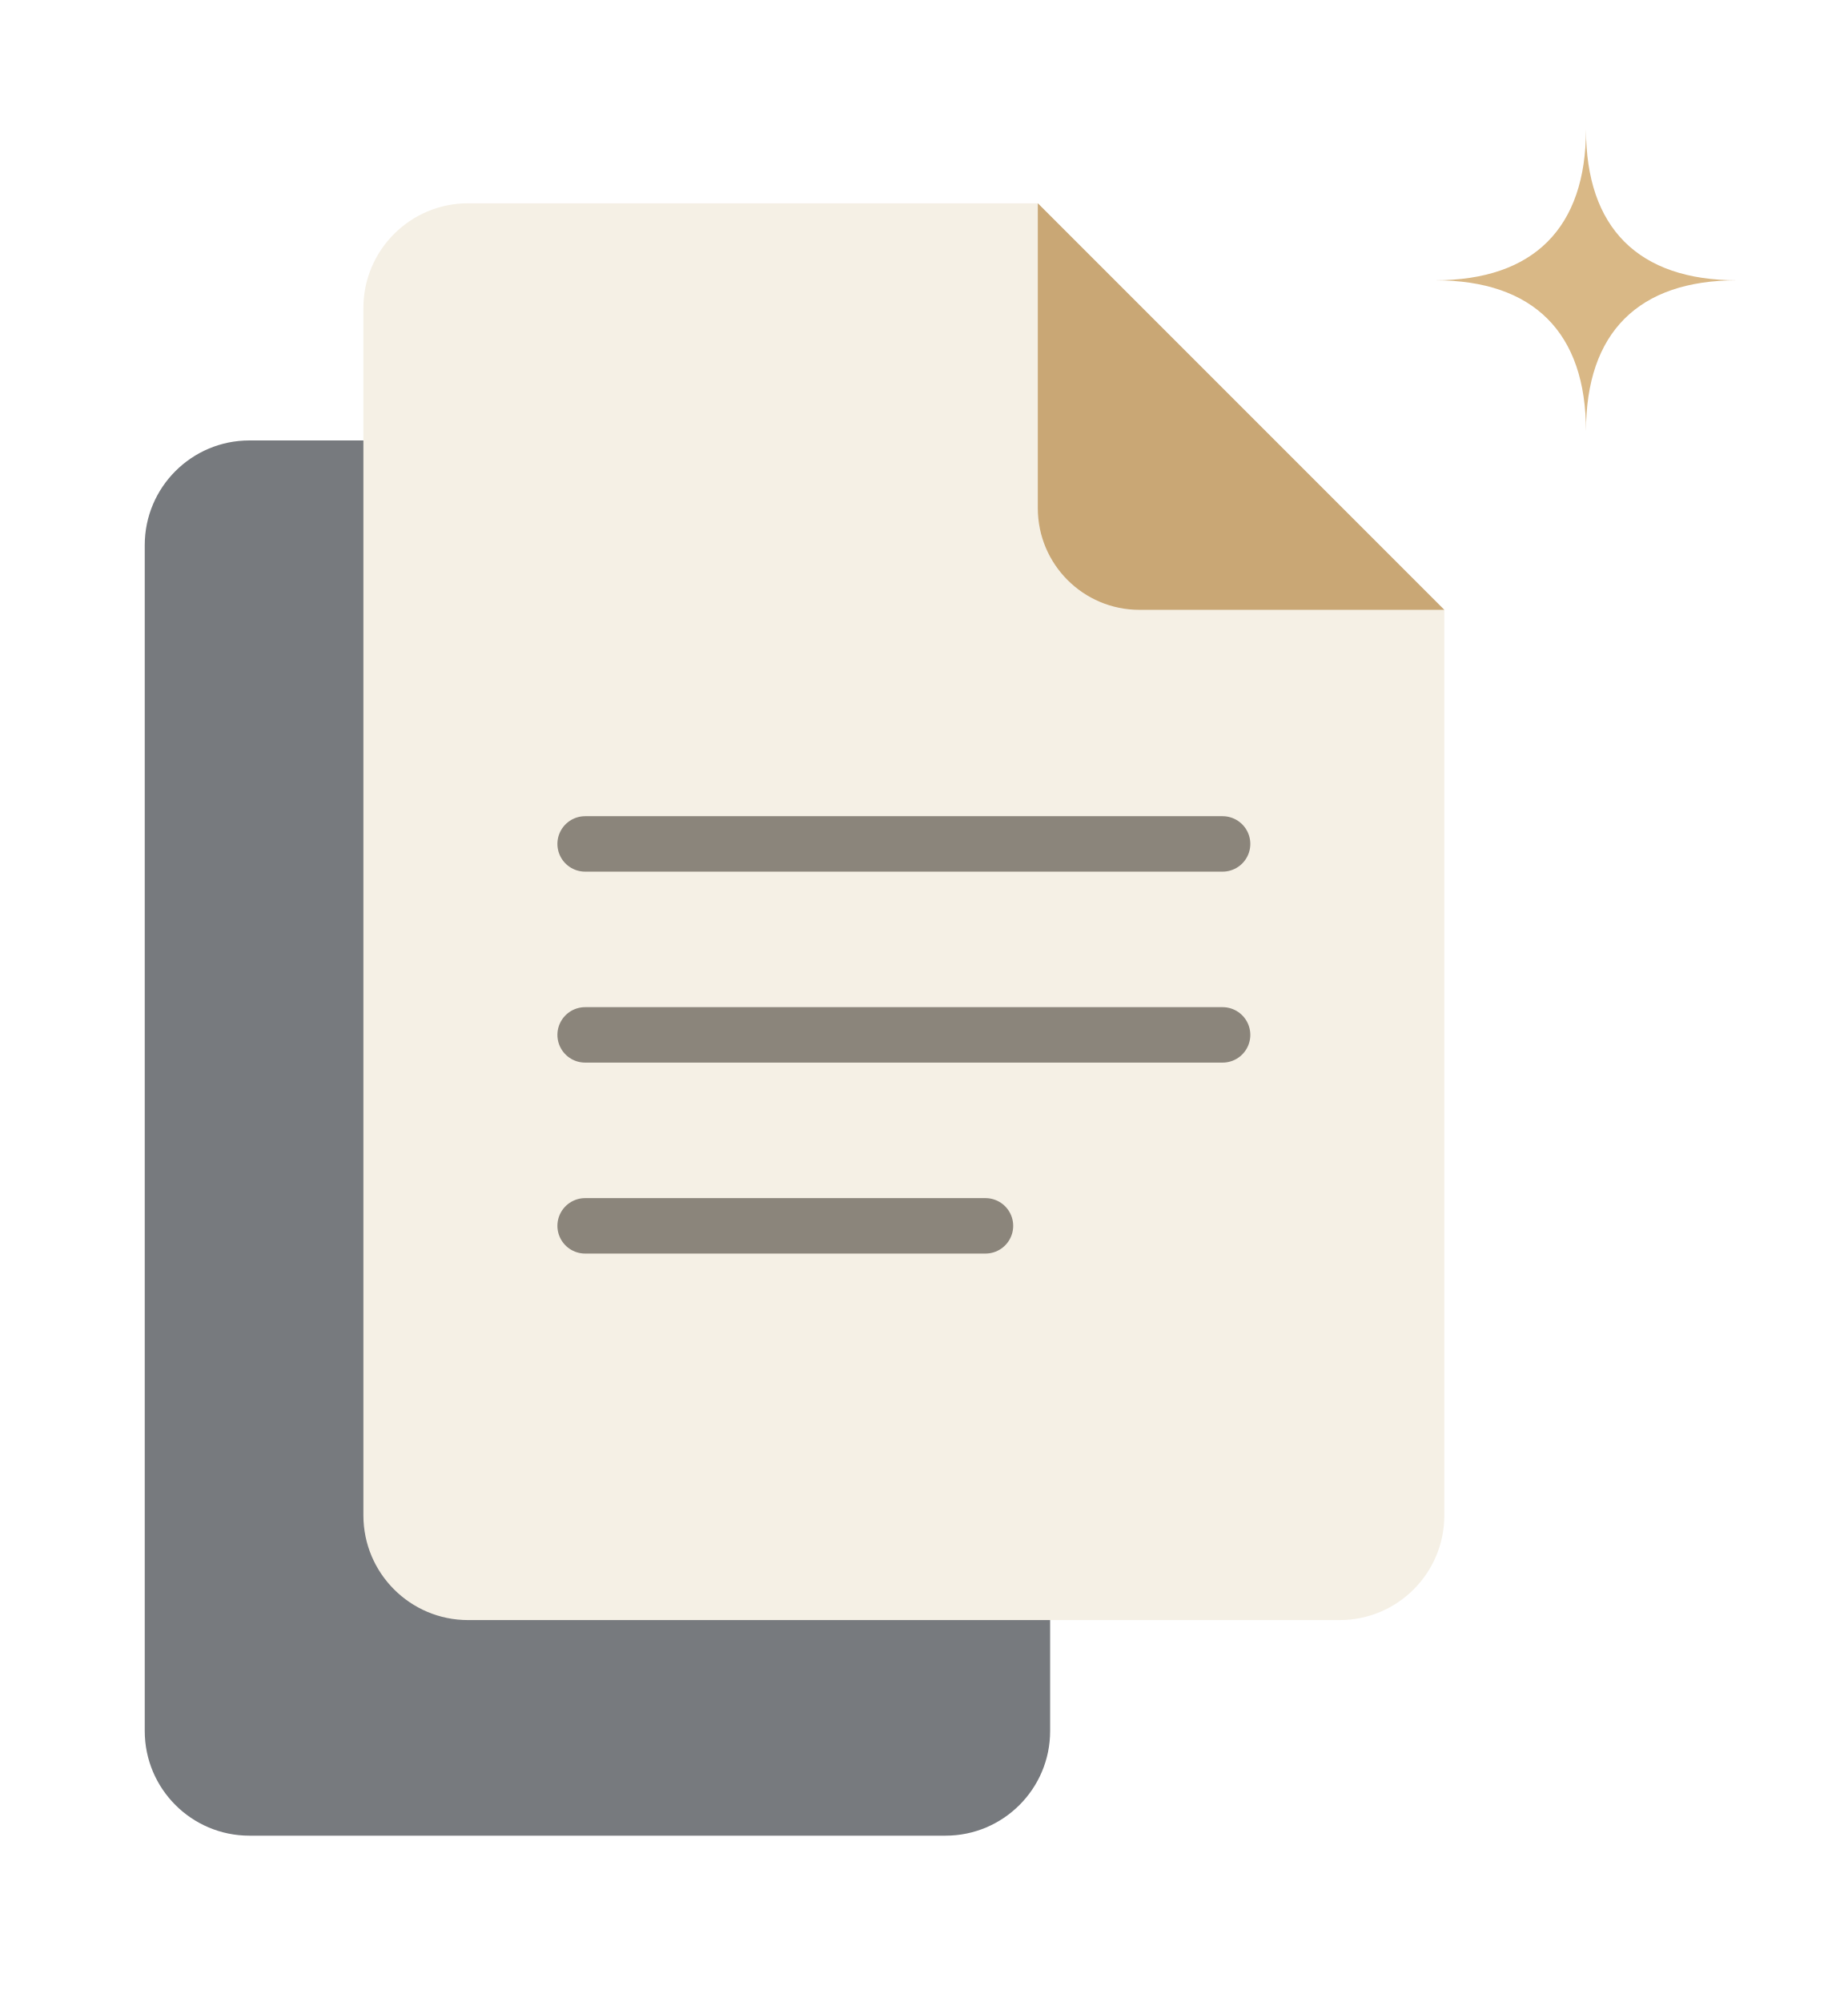
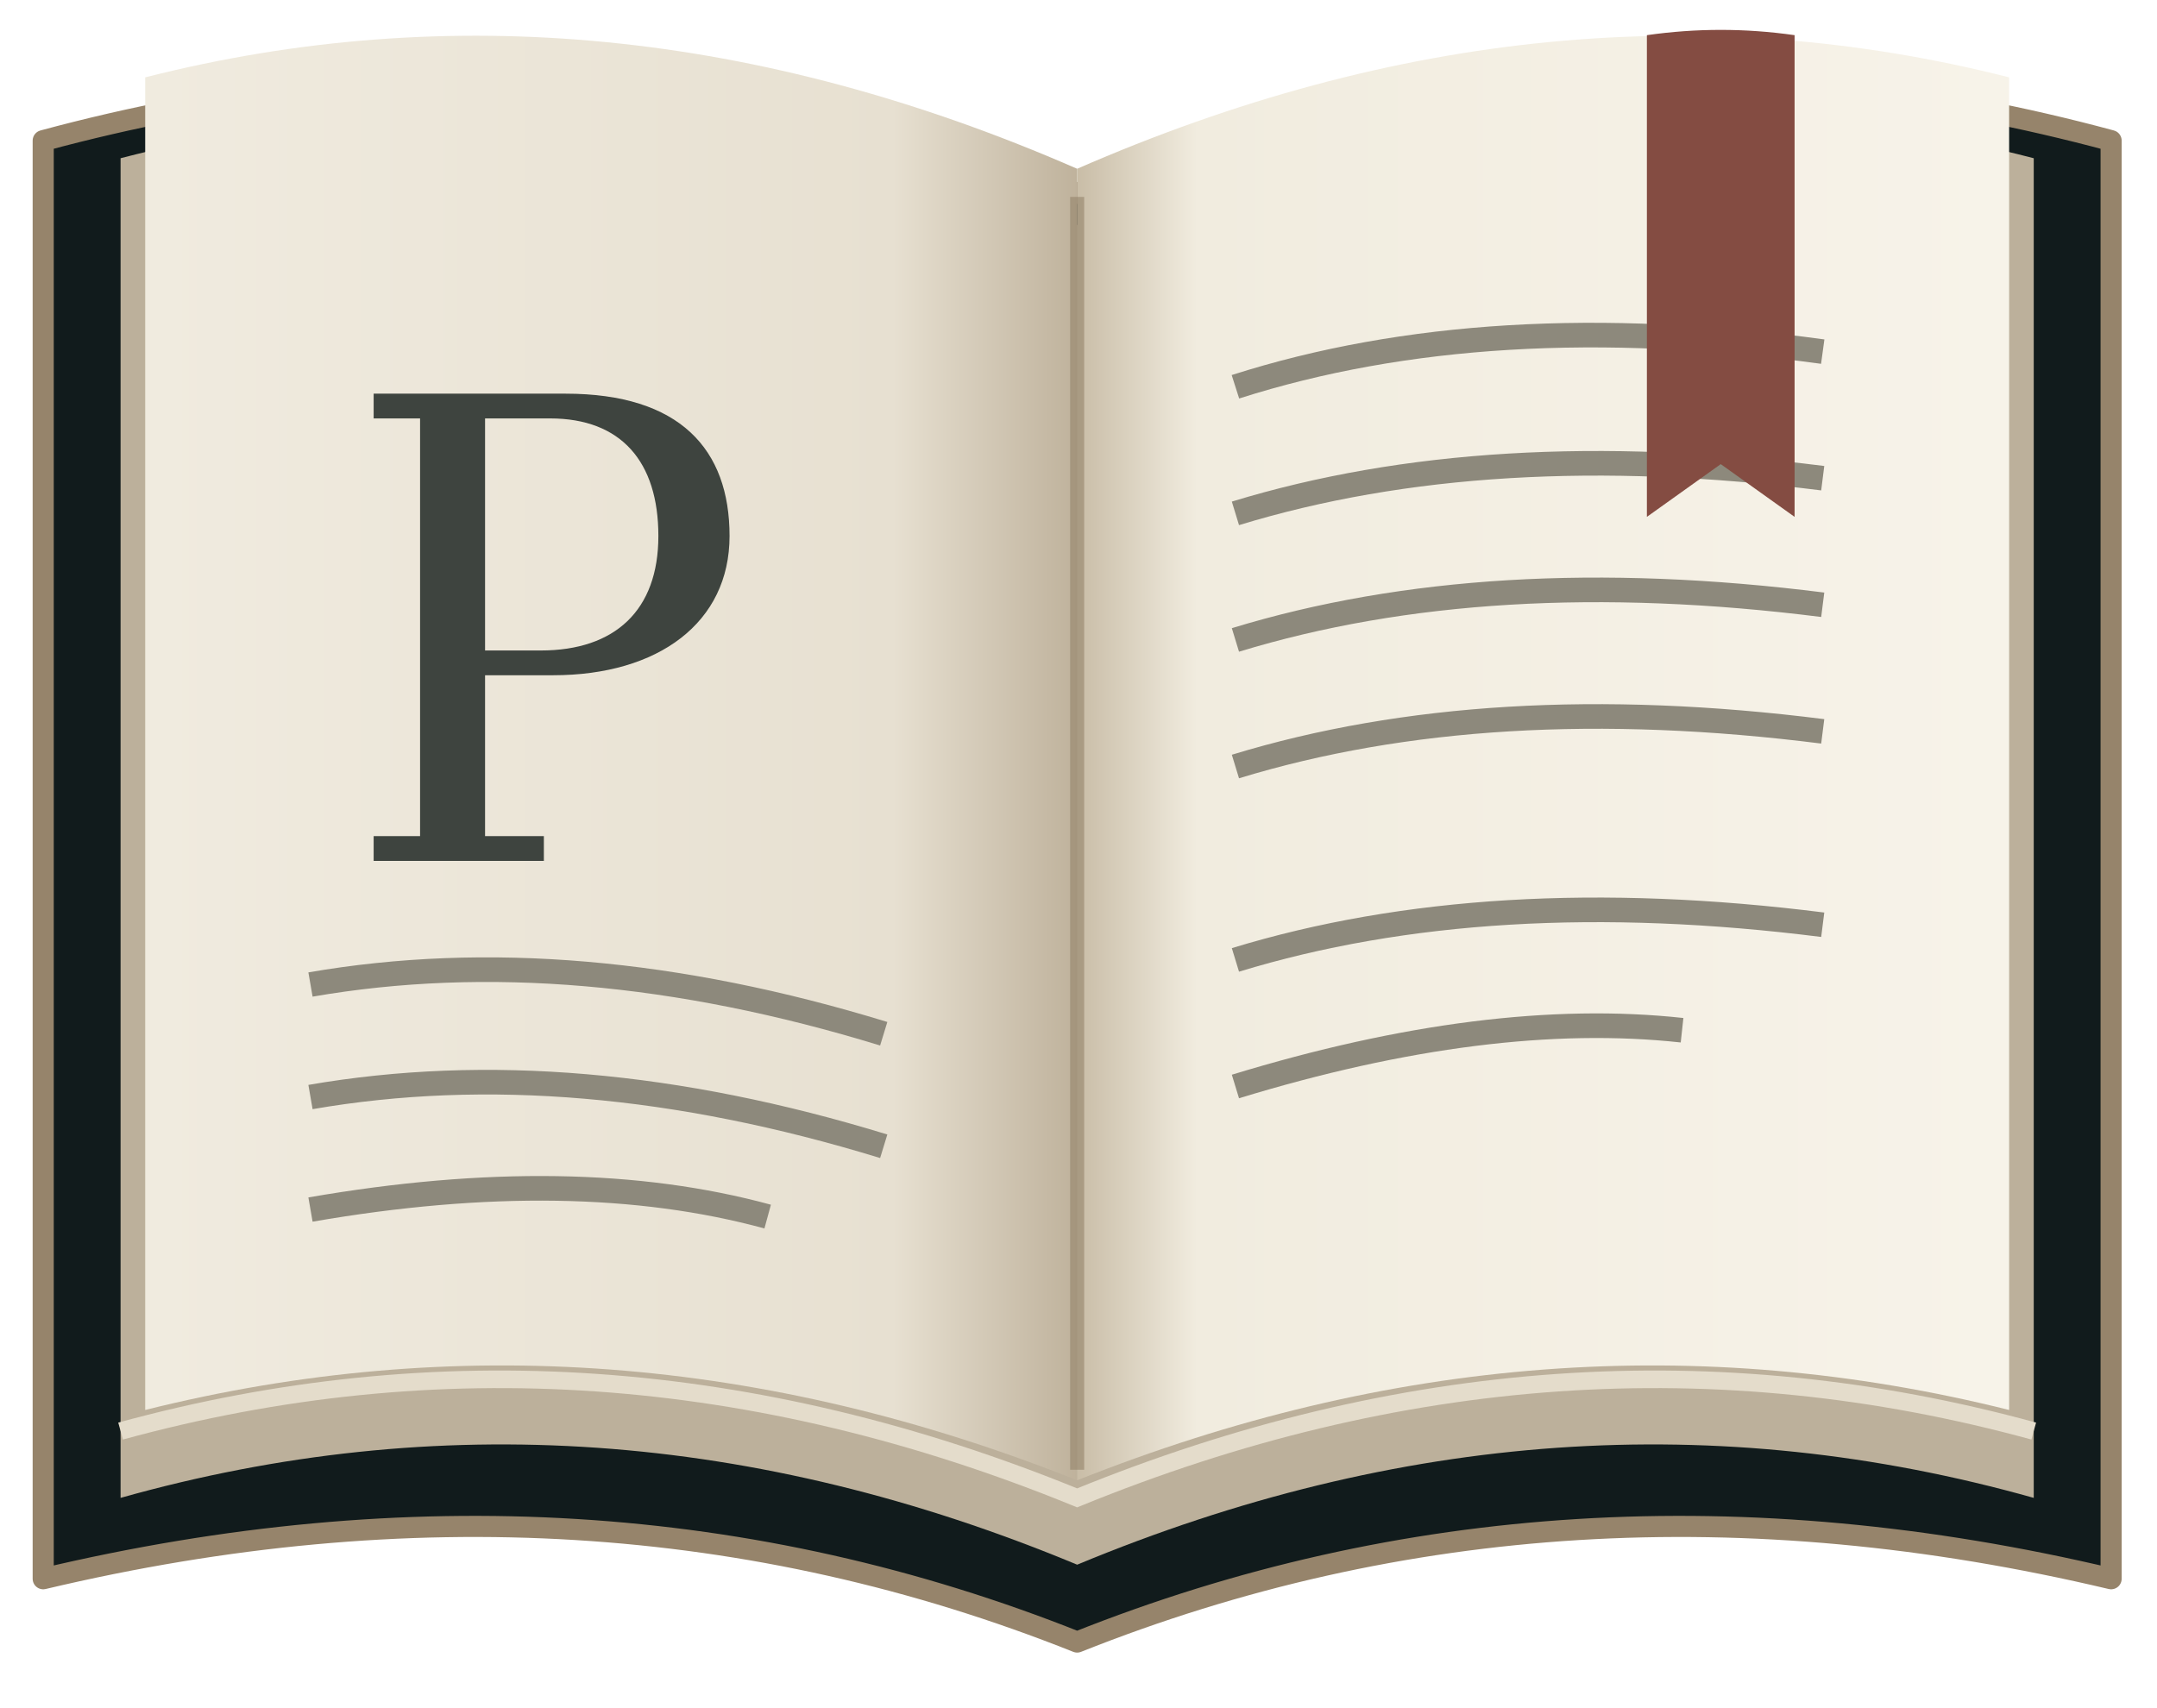
- <svg xmlns="http://www.w3.org/2000/svg" viewBox="240 170 600 650" fill="none">
-   <path d="M321 313h226a34 34 0 0 1 34 34v385a34 34 0 0 1-34 34H321a34 34 0 0 1-34-34V347a34 34 0 0 1 34-34Z" fill="#777A7E" />
-   <path d="M392 236h185l132 132v294a34 34 0 0 1-34 34H392a34 34 0 0 1-34-34V270a34 34 0 0 1 34-34Z" fill="#F5F0E5" />
-   <path d="M577 236v99a33 33 0 0 0 33 33h99L577 236Z" fill="#C9A775" />
-   <path d="M430 444h207M430 506h207M430 568h130" stroke="#8B857B" stroke-width="18" stroke-linecap="round" />
-   <path d="M755 212c0 32-17 49-49 49 32 0 49 17 49 49 0-32 17-49 49-49-32 0-49-17-49-49Z" fill="#D9B886" />
+ <svg xmlns="http://www.w3.org/2000/svg" viewBox="190 270 644 510" fill="none">
+   <defs>
+     <linearGradient id="case" x1="512" y1="80" x2="512" y2="944" gradientUnits="userSpaceOnUse">
+       <stop stop-color="#303332" />
+       <stop offset="1" stop-color="#181C1C" />
+     </linearGradient>
+     <linearGradient id="verso" x1="250" y1="440" x2="512" y2="440" gradientUnits="userSpaceOnUse">
+       <stop stop-color="#F0EBDF" />
+       <stop offset=".8" stop-color="#E7E0D1" />
+       <stop offset="1" stop-color="#BFB29C" />
+     </linearGradient>
+     <linearGradient id="recto" x1="512" y1="440" x2="774" y2="440" gradientUnits="userSpaceOnUse">
+       <stop stop-color="#C9BDA7" />
+       <stop offset=".13" stop-color="#F1ECDF" />
+       <stop offset="1" stop-color="#F7F3E9" />
+     </linearGradient>
+     <filter id="shadow" x="-25%" y="-25%" width="150%" height="160%">
+       <feDropShadow dx="0" dy="22" stdDeviation="16" flood-color="#000" flood-opacity=".34" />
+     </filter>
+   </defs>
+   <g id="book" transform="translate(-26 -24) scale(1.05)">
+     <path d="M218 320Q370 279 512 335Q654 279 806 320V729Q650 692 512 747Q374 692 218 729V320Z" fill="#111B1C" stroke="#96846B" stroke-width="6" stroke-linejoin="round" />
+     <path d="M240 325Q379 289 512 344Q645 289 784 325V706Q649 668 512 725Q375 668 240 706V325Z" fill="#BCB09B" />
+     <path d="M240 687Q375 650 512 706Q649 650 784 687" stroke="#E4DCCB" stroke-width="5" />
+     <path d="M247 302Q377 269 512 328V701Q379 648 247 681V302Z" fill="url(#verso)" />
+     <path d="M512 328Q647 269 777 302V681Q645 648 512 701V328Z" fill="url(#recto)" />
+     <path d="M512 336V698" stroke="#8E7D65" stroke-opacity=".55" stroke-width="4" />
+     <path transform="translate(55 47) scale(.88)" d="M292 392H354C391 392 407 410 407 438C407 466 384 483 350 483H328V535H347V543H292V535H307V400H292V392ZM328 400V475H346C370 475 384 462 384 438C384 414 372 400 349 400H328Z" fill="#3E443F" fill-rule="evenodd" />
+     <g stroke="#8D897C" stroke-width="7" stroke-linecap="butt">
+       <path d="M294 560Q369 547 457 574M294 592Q369 579 457 606M294 624Q369 611 424 626" />
+       <path d="M557 390Q629 367 724 380M557 426Q629 404 724 416M557 462Q629 440 724 452M557 498Q629 476 724 488M557 553Q629 531 724 543M557 589Q629 567 684 573" />
+     </g>
+     <path d="M674 290Q695 287 716 290V427L695 412L674 427V290Z" fill="#844C42" />
+   </g>
</svg>
